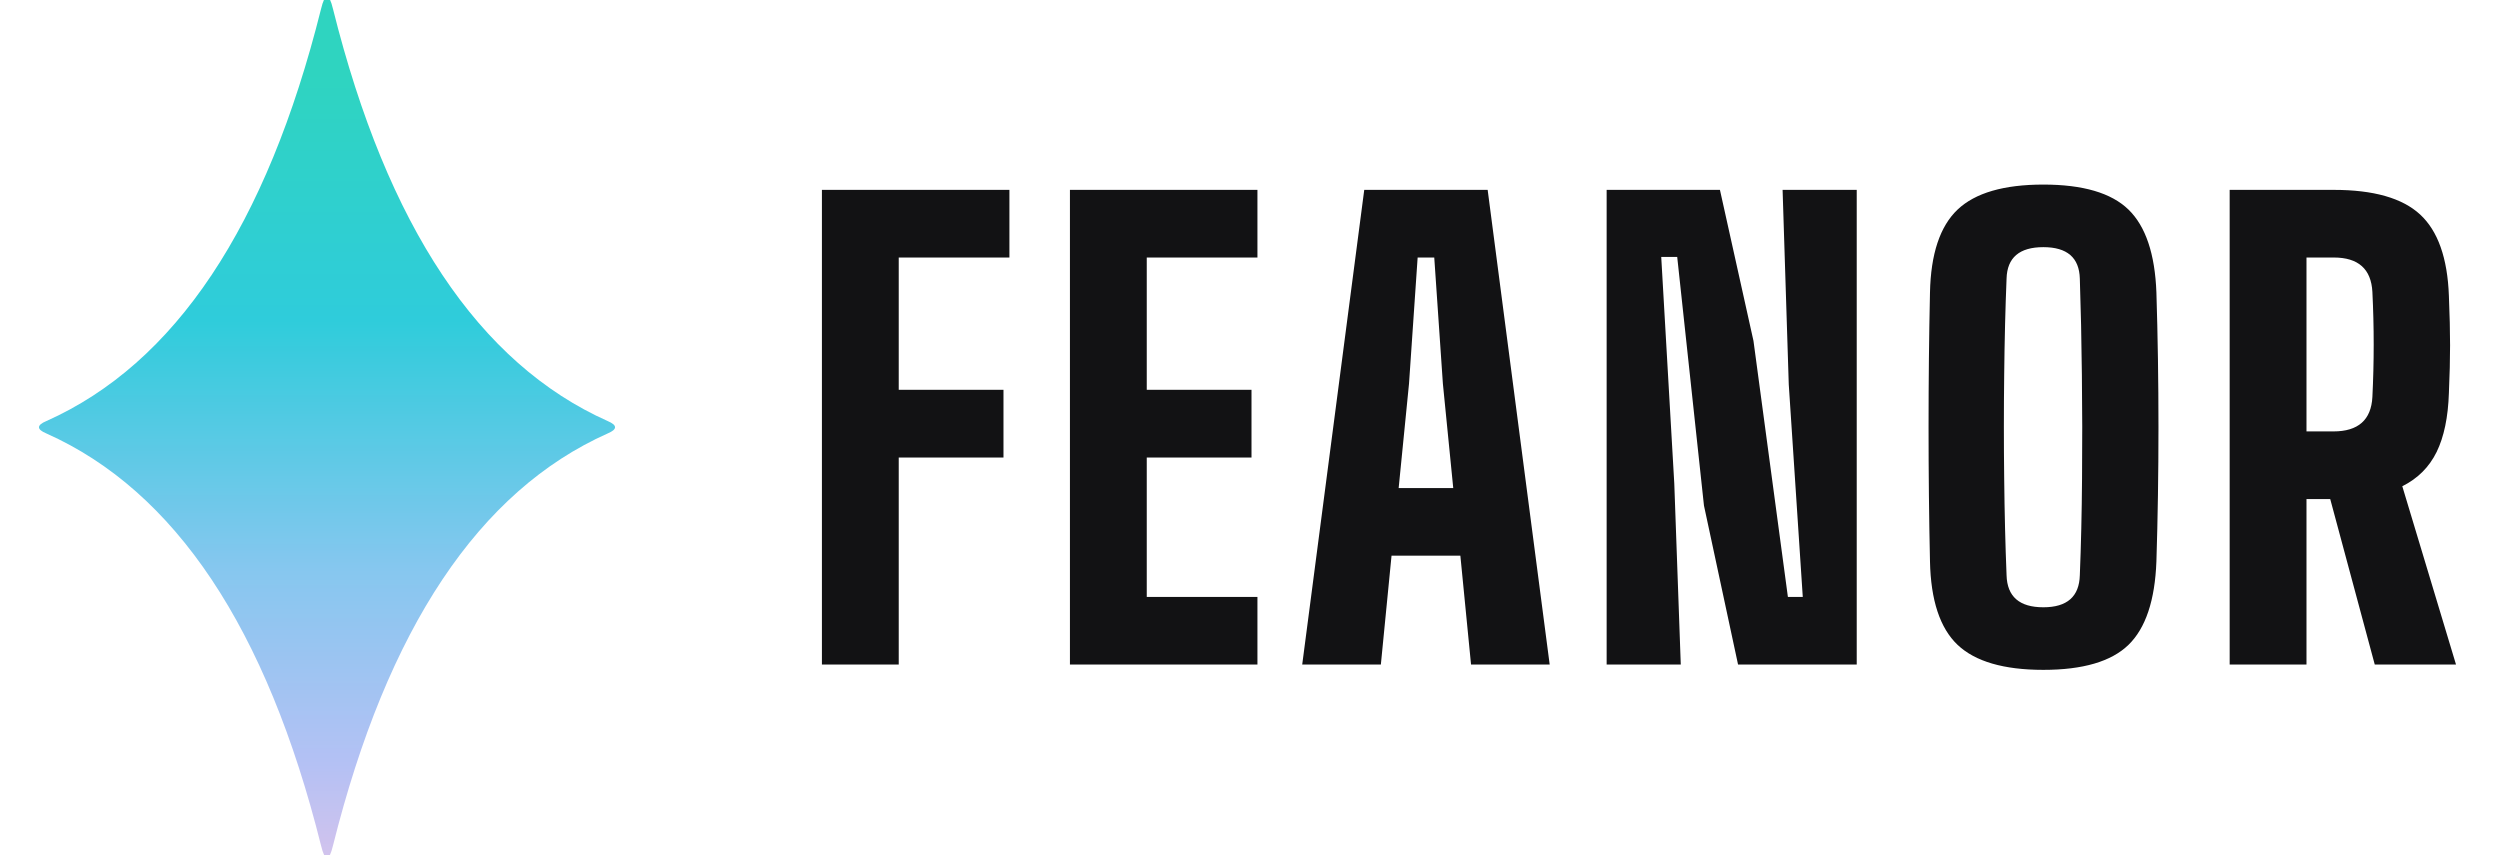
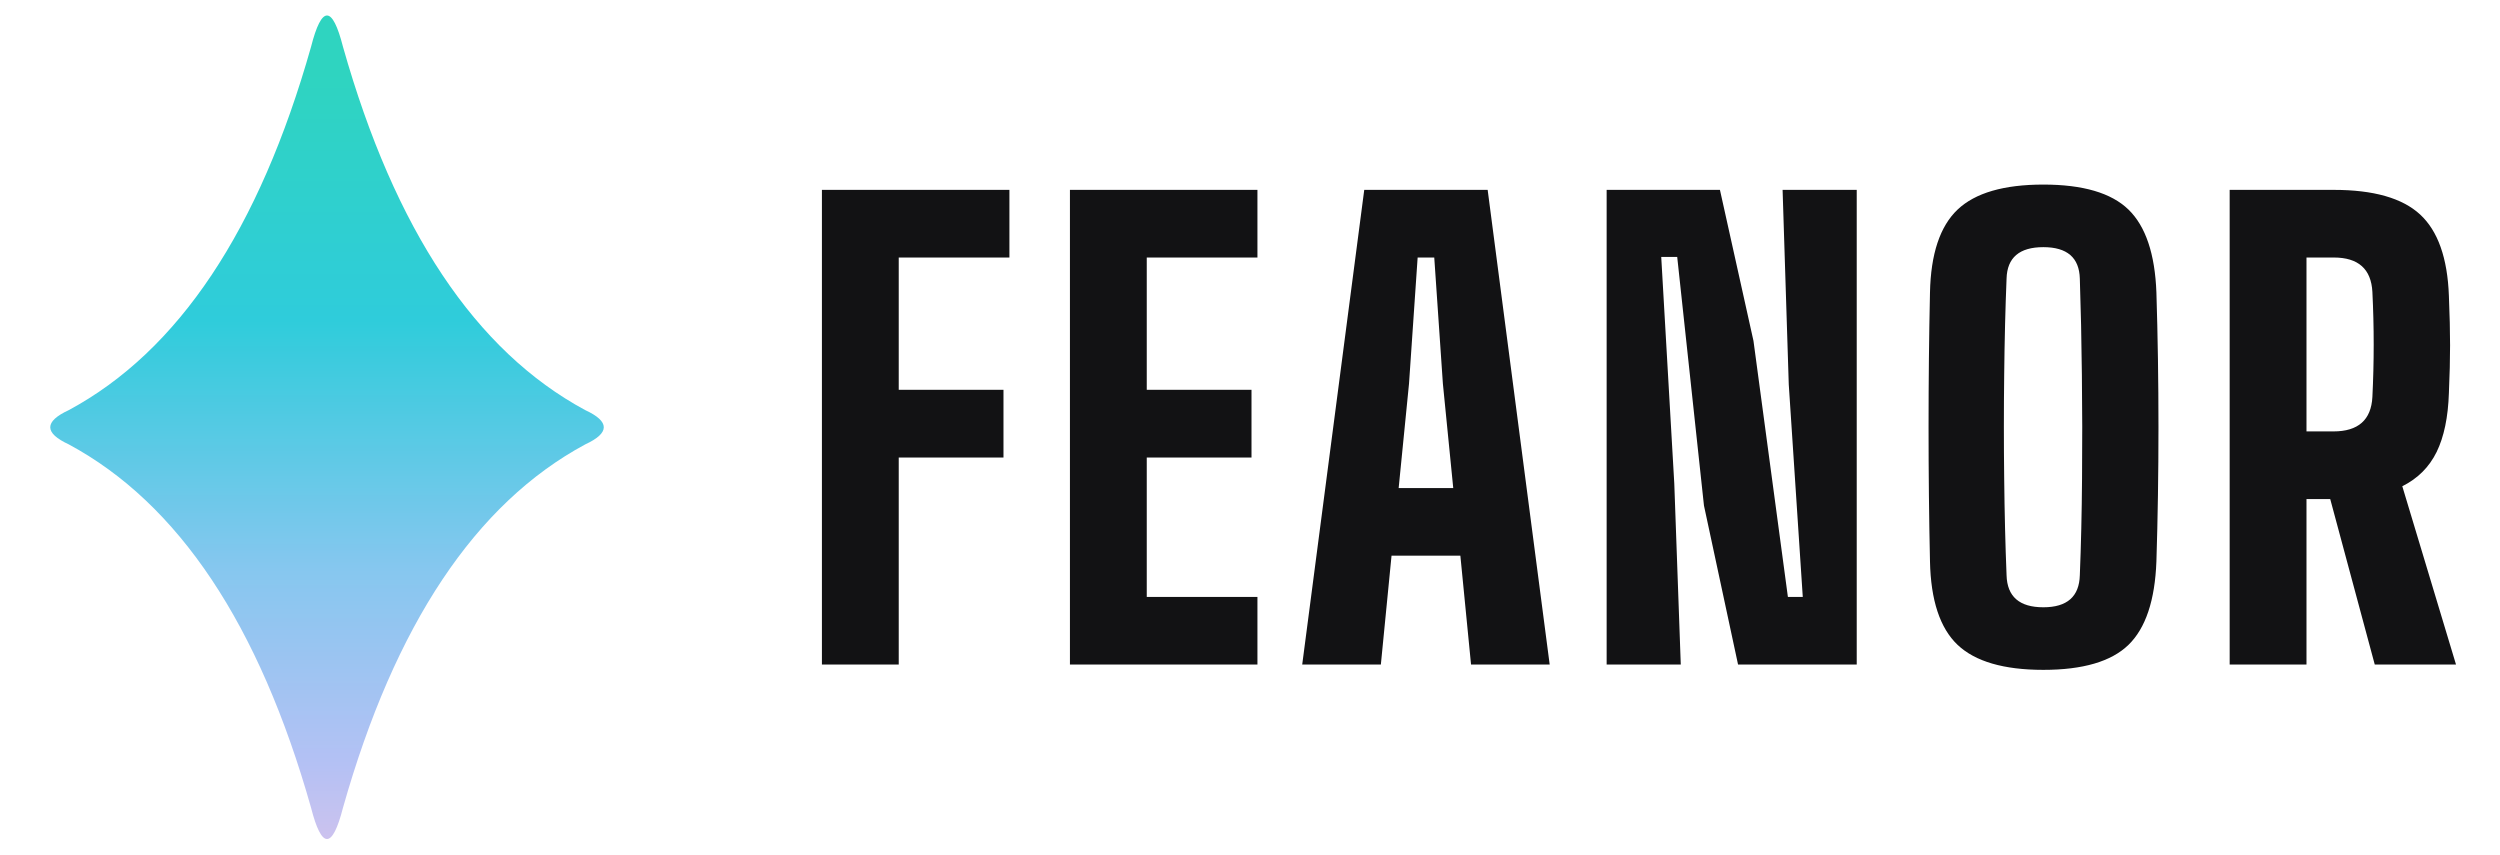
<svg xmlns="http://www.w3.org/2000/svg" viewBox="-4 -4 316.0 108.0" role="img" aria-label="FEANOR">
  <defs>
    <linearGradient id="ir" x1="50" y1="2" x2="50" y2="98" gradientUnits="userSpaceOnUse">
      <stop offset="0" stop-color="#2FD4C0" />
      <stop offset=".1" stop-color="#2FD4C0" />
      <stop offset=".38" stop-color="#2FCCDB" />
      <stop offset=".66" stop-color="#86C7EF" />
      <stop offset=".88" stop-color="#B4C1F4" />
      <stop offset="1" stop-color="#D6C3EC" />
    </linearGradient>
    <linearGradient id="feu" x1="20" y1="20" x2="80" y2="80" gradientUnits="userSpaceOnUse">
      <stop offset="0" stop-color="#2FD4C0" />
      <stop offset=".38" stop-color="#C7B5FF" />
      <stop offset=".66" stop-color="#FFB3D1" />
      <stop offset="1" stop-color="#FFF1A8" />
    </linearGradient>
    <clipPath id="cp">
      <path d="M50 4Q51.5 4 53 6L83 46Q84.5 48 84.5 50Q84.5 52 83 54L53 94Q51.5 96 50 96Q48.5 96 47 94L17 54Q15.5 52 15.5 50Q15.5 48 17 46L47 6Q48.5 4 50 4Z M50 30 L54.2 45.8 L68 50 L54.2 54.2 L50 70 L45.8 54.2 L32 50 L45.8 45.8 Z" clip-rule="evenodd" />
    </clipPath>
  </defs>
  <g transform="translate(-21 -8.33) scale(1.1667)">
-     <path d="M50.65 4.69Q59.47 39.99 80.41 49.33Q82 50 80.41 50.67Q59.47 60.01 50.65 95.31Q50 98 49.35 95.31Q40.53 60.01 19.59 50.67Q18 50 19.59 49.33Q40.53 39.99 49.35 4.69Q50 2 50.65 4.69Z" fill="url(#ir)" />
+     <path d="M51.73 8.78Q60.15 38.54 77.97 48.14Q82 50 77.97 51.86Q60.15 61.46 51.73 91.22Q50 98 48.27 91.22Q39.85 61.46 22.03 51.86Q18 50 22.03 48.14Q39.85 38.54 48.27 8.78Q50 2 51.73 8.78Z" fill="url(#ir)" />
  </g>
  <path d="M99.89 80L99.89 20L123.59 20L123.59 28.55L109.6 28.55L109.6 45.27L122.84 45.27L122.84 53.83L109.6 53.83L109.6 80L99.89 80ZM131.24 80L131.24 20L154.94 20L154.94 28.55L140.95 28.55L140.95 45.27L154.19 45.27L154.19 53.83L140.95 53.83L140.95 71.45L154.94 71.45L154.94 80L131.24 80ZM160.6 80L168.44 20L184.04 20L191.88 80L181.94 80L180.59 66.24L171.89 66.24L170.54 80L160.6 80ZM172.79 57.69L179.69 57.69L178.38 44.49L177.29 28.55L175.19 28.55L174.1 44.49L172.79 57.69ZM199.08 80L199.08 20L213.4 20L217.64 39.09L221.99 71.45L223.87 71.45L222.1 44.6L221.32 20L230.69 20L230.69 80L215.69 80L211.38 59.9L208 28.48L205.98 28.48L207.63 57.13L208.45 80L199.08 80ZM254.28 80.67Q246.78 80.67 243.44 77.51Q240.1 74.34 239.95 66.95Q239.77 58.74 239.77 49.98Q239.77 41.23 239.95 32.98Q240.1 25.66 243.44 22.49Q246.78 19.33 254.28 19.33Q261.78 19.33 265.04 22.49Q268.3 25.66 268.57 32.98Q268.83 41.3 268.83 50.02Q268.83 58.74 268.57 66.95Q268.3 74.34 265.04 77.51Q261.78 80.67 254.28 80.67ZM254.28 72.76Q258.78 72.76 258.89 68.71Q259.12 63.05 259.17 56.49Q259.23 49.92 259.15 43.38Q259.08 36.84 258.89 31.21Q258.78 27.24 254.28 27.24Q249.74 27.24 249.63 31.21Q249.4 36.84 249.33 43.38Q249.25 49.92 249.33 56.49Q249.4 63.05 249.63 68.71Q249.74 72.76 254.28 72.76ZM277.83 80L277.83 20L290.99 20Q298.53 20 301.9 23.11Q305.28 26.23 305.54 33.39Q305.69 37.02 305.69 39.65Q305.69 42.27 305.54 45.69Q305.39 50.26 303.99 53.13Q302.58 56 299.65 57.46L306.44 80L296.17 80L290.54 59.08L287.54 59.08L287.54 80L277.83 80ZM287.54 50.53L290.95 50.53Q295.64 50.53 295.87 46.18Q296.2 39.54 295.87 32.9Q295.64 28.55 290.99 28.55L287.54 28.55L287.54 50.53Z" fill="#121214" />
</svg>
